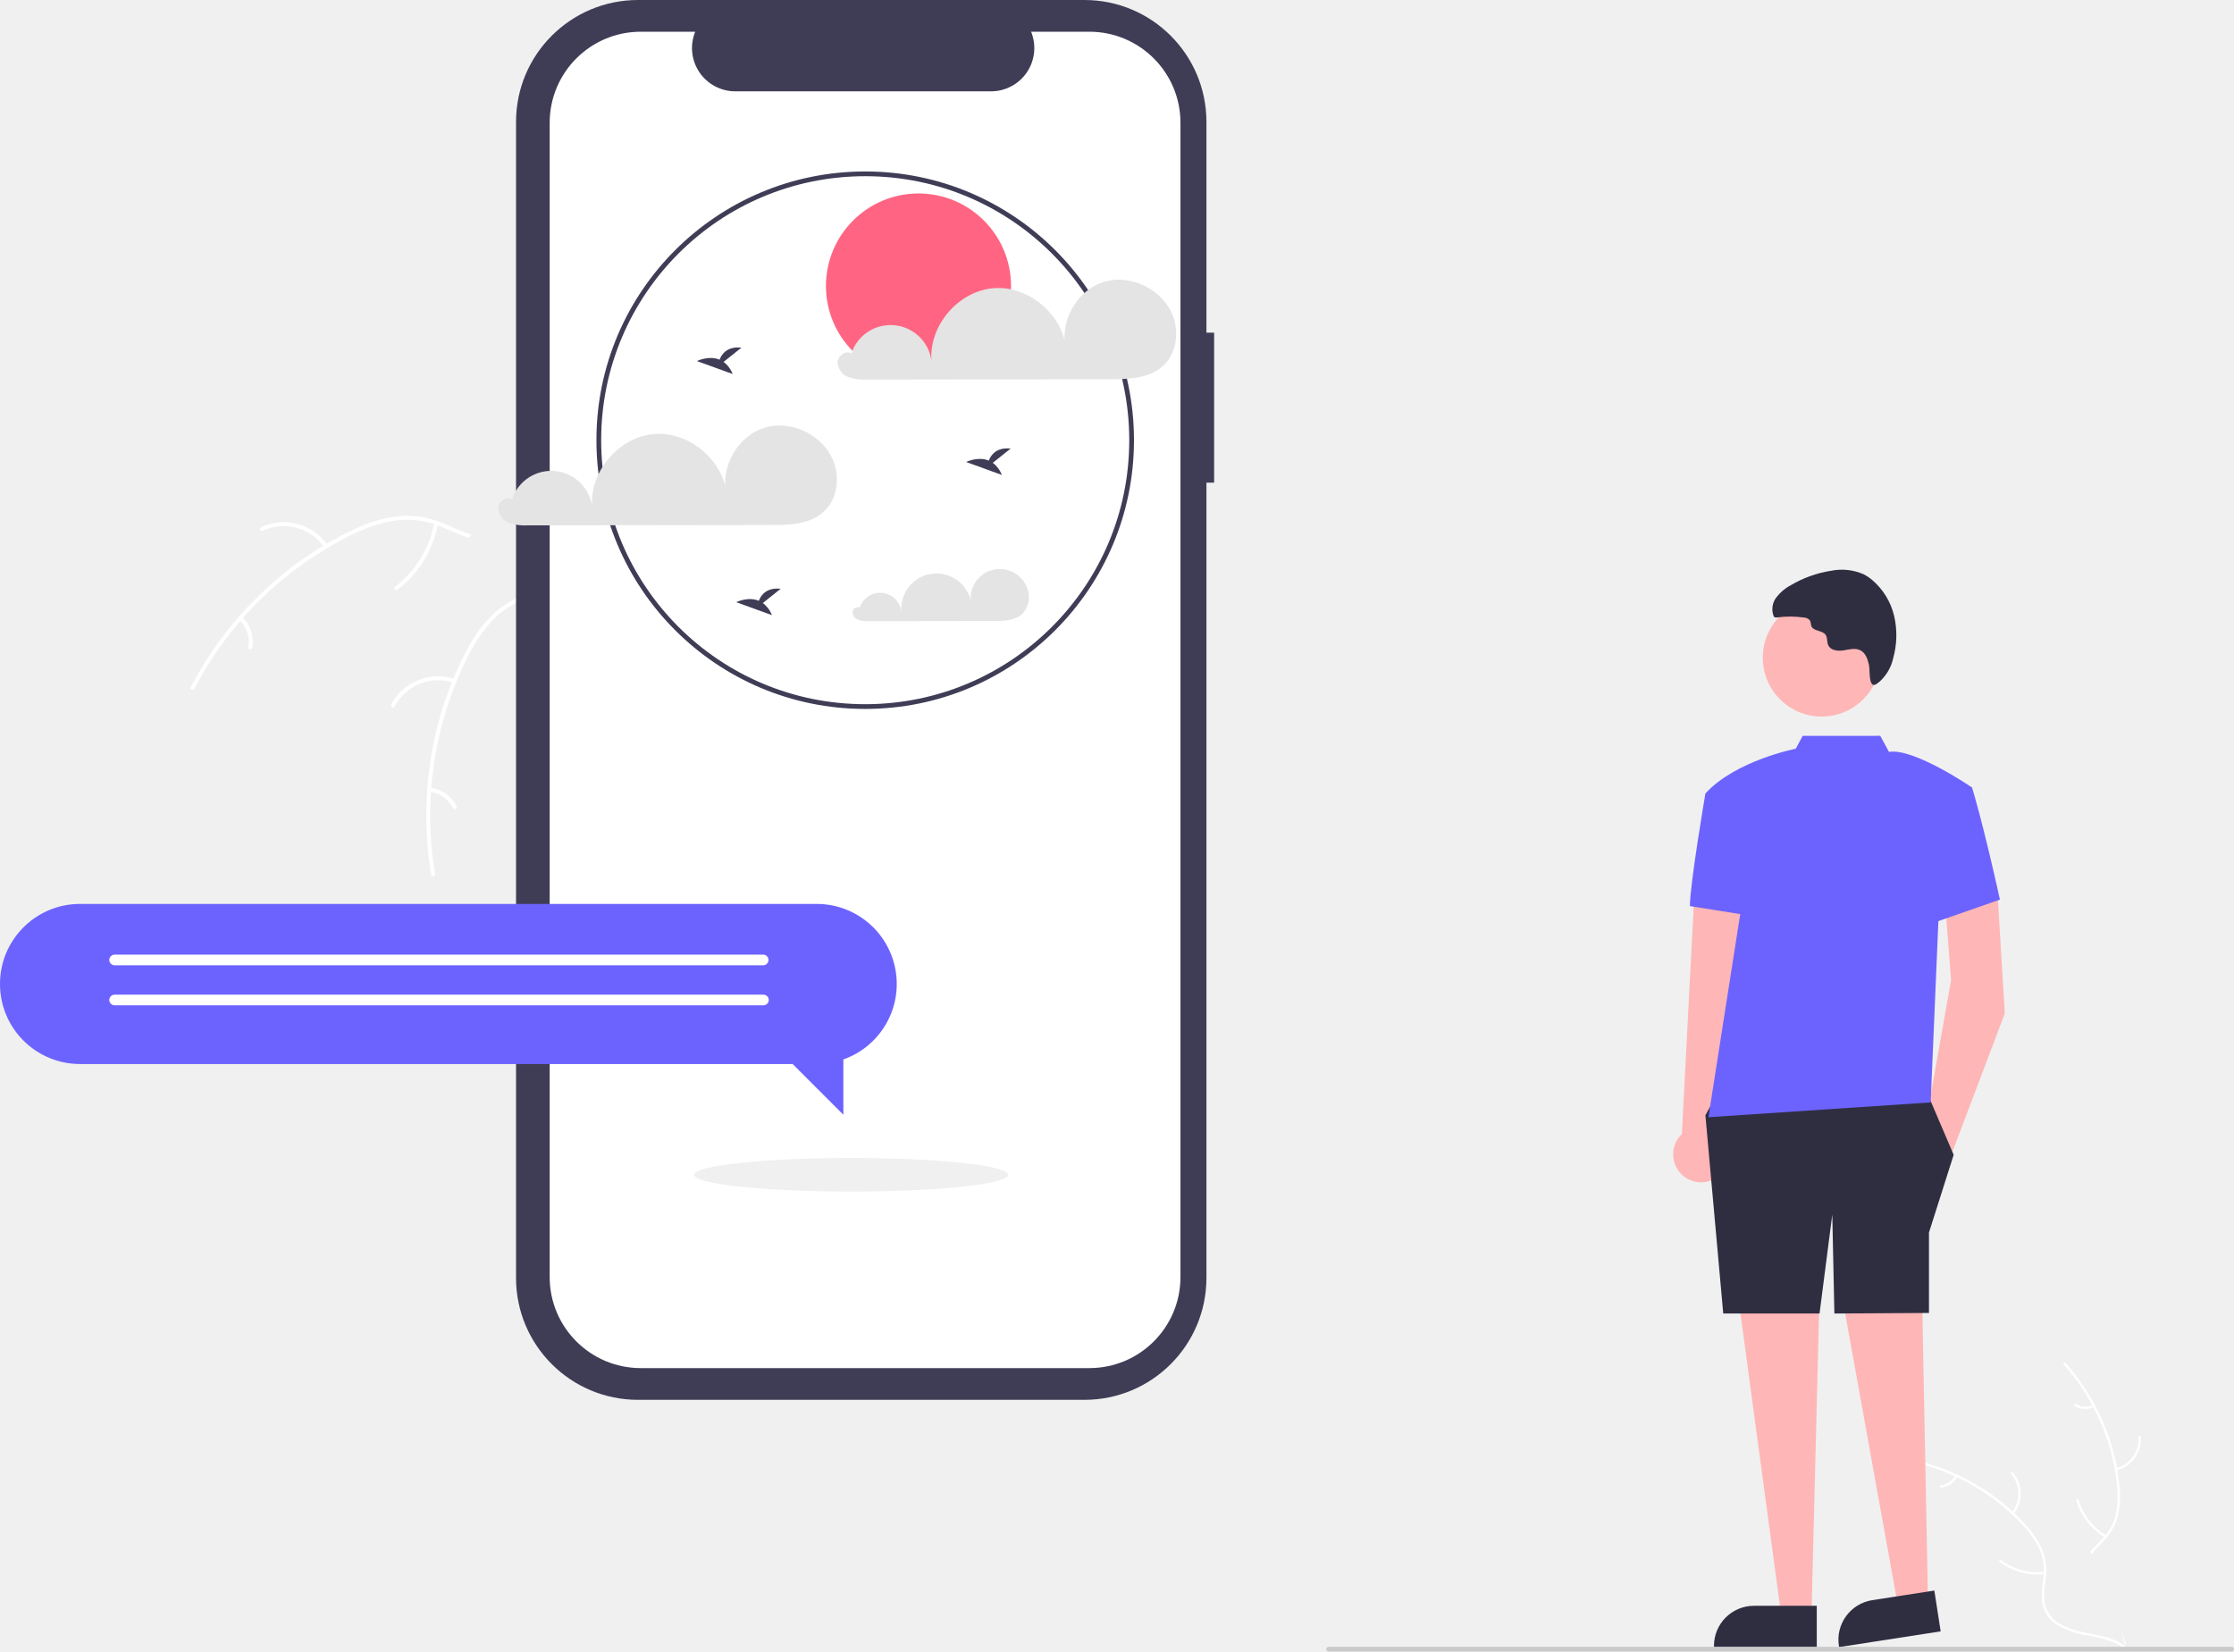
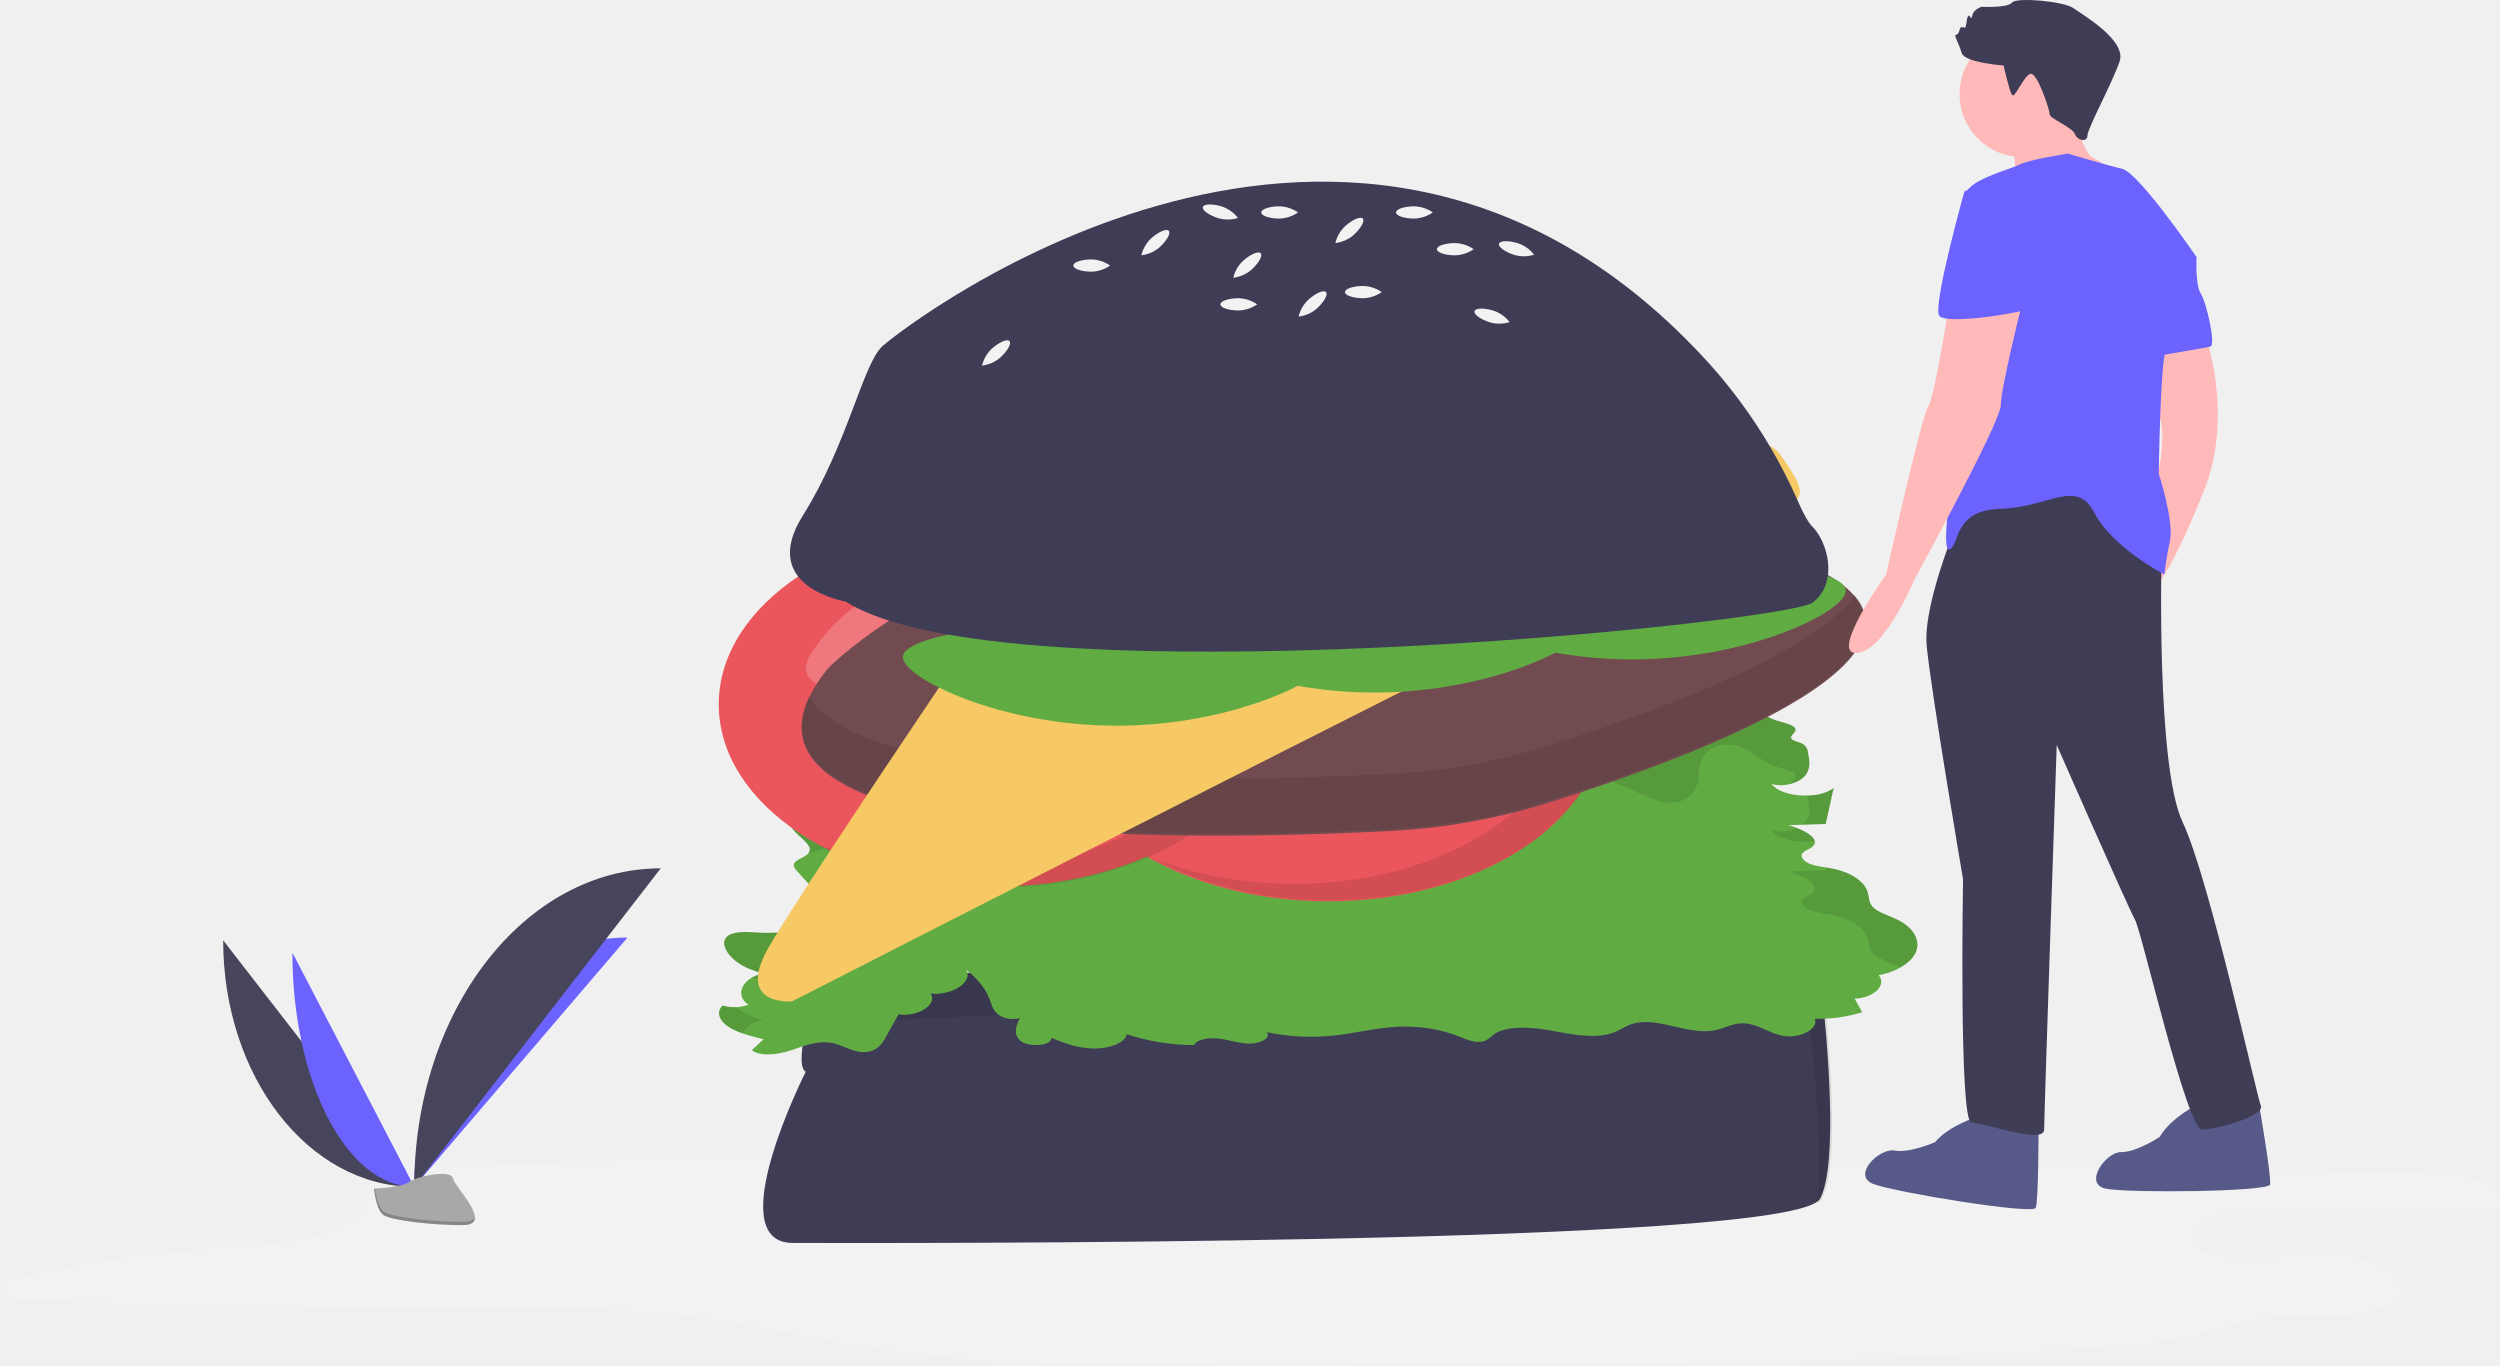
- <svg xmlns="http://www.w3.org/2000/svg" width="605.451" height="447.667" viewBox="0 0 605.451 447.667">
-   <g id="Group_1" data-name="Group 1" transform="translate(0 0)">
-     <path id="Path_1" data-name="Path 1" d="M1022.4,710.718c-1.817-14.61-10.872-29.006-24.806-33.76a67.835,67.835,0,0,1,0,46.573c-2.141,5.792-5.126,12.01-3.112,17.847,1.253,3.632,4.319,6.411,7.745,8.148a45.032,45.032,0,0,0,10.985,3.377l.739.611C1019.915,740.053,1024.219,725.329,1022.4,710.718Z" transform="translate(-438.133 -307.344)" fill="#f0f0f0" />
-     <path id="Path_2" data-name="Path 2" d="M999.439,677.062a57.98,57.98,0,0,1,14.414,32.631,24.97,24.97,0,0,1-.284,7.818,14.32,14.32,0,0,1-3.562,6.642c-1.605,1.764-3.452,3.382-4.6,5.505a8.768,8.768,0,0,0-.428,7.158,22.784,22.784,0,0,0,5.048,7.53c2.26,2.5,4.646,5.058,5.607,8.371.116.4.732.2.616-.2-1.671-5.763-7.266-9.037-9.934-14.228a8.88,8.88,0,0,1-.6-7.791c1.021-2.236,2.923-3.906,4.564-5.678a15.28,15.28,0,0,0,3.724-6.365,23.079,23.079,0,0,0,.584-7.778,56.248,56.248,0,0,0-4.108-17.094,59,59,0,0,0-10.61-17C999.591,676.264,999.164,676.753,999.439,677.062Z" transform="translate(-440.114 -307.171)" fill="#fff" />
-     <path id="Path_3" data-name="Path 3" d="M1021.424,716.837a8.7,8.7,0,0,0,6.622-9.113.325.325,0,0,0-.648.032,8.055,8.055,0,0,1-6.177,8.464c-.406.1-.2.712.2.616Z" transform="translate(-447.858 -318.242)" fill="#fff" />
-     <path id="Path_4" data-name="Path 4" d="M1012.869,743.979a16.767,16.767,0,0,1-7.487-9.656c-.118-.4-.734-.2-.616.2a17.44,17.44,0,0,0,7.811,10.032C1012.937,744.772,1013.227,744.191,1012.869,743.979Z" transform="translate(-442.046 -327.784)" fill="#fff" />
-     <path id="Path_5" data-name="Path 5" d="M1008.929,694.2a4.924,4.924,0,0,1-4.666-.237c-.357-.218-.646.363-.292.58a5.518,5.518,0,0,0,5.162.273.335.335,0,0,0,.206-.41A.326.326,0,0,0,1008.929,694.2Z" transform="translate(-441.709 -313.409)" fill="#fff" />
-     <path id="Path_6" data-name="Path 6" d="M933.581,716.721c.219.142.438.285.657.433a64.85,64.85,0,0,1,8.291,6.473c.2.181.405.367.6.553A68.364,68.364,0,0,1,957.979,744.5a66.384,66.384,0,0,1,3.637,9.409c1.342,4.452,2.442,9.387,5.1,13.029a11.411,11.411,0,0,0,.887,1.1h24c.055-.027.109-.049.164-.077l.958.044c-.039-.17-.082-.345-.121-.515-.022-.1-.049-.2-.071-.3-.016-.066-.033-.131-.044-.192-.005-.022-.011-.044-.016-.06-.011-.06-.028-.115-.039-.17q-.361-1.471-.745-2.941c0-.005,0-.005-.005-.011a97.615,97.615,0,0,0-8.215-21.567c-.11-.2-.219-.411-.34-.613a63.349,63.349,0,0,0-5.69-8.631,56,56,0,0,0-3.729-4.266,46.573,46.573,0,0,0-11.654-8.73c-8.609-4.546-18.576-6.287-27.777-3.511C934.047,716.573,933.816,716.644,933.581,716.721Z" transform="translate(-416.59 -321.011)" fill="#f0f0f0" />
-     <path id="Path_7" data-name="Path 7" d="M933.508,717.7a57.98,57.98,0,0,1,31.155,17.376,24.97,24.97,0,0,1,4.48,6.413,14.321,14.321,0,0,1,1.155,7.448c-.22,2.375-.72,4.778-.359,7.165a8.769,8.769,0,0,0,3.968,5.973,22.783,22.783,0,0,0,8.564,2.973c3.309.635,6.755,1.241,9.517,3.308.335.25.7-.283.369-.533-4.8-3.6-11.243-2.841-16.5-5.38a8.88,8.88,0,0,1-5.17-5.859c-.531-2.4-.018-4.879.225-7.281a15.282,15.282,0,0,0-.858-7.324,23.082,23.082,0,0,0-4.217-6.562,56.252,56.252,0,0,0-13.572-11.175,59.008,59.008,0,0,0-18.709-7.188c-.409-.081-.456.567-.05.647Z" transform="translate(-416.463 -321.681)" fill="#fff" />
-     <path id="Path_8" data-name="Path 8" d="M977.836,734.061a8.7,8.7,0,0,0-.2-11.262c-.277-.312-.775.1-.5.416a8.055,8.055,0,0,1,.164,10.477C977.037,734.013,977.572,734.381,977.836,734.061Z" transform="translate(-432.141 -323.7)" fill="#fff" />
-     <path id="Path_9" data-name="Path 9" d="M984.516,763.02a16.766,16.766,0,0,1-11.792-3.2c-.335-.249-.7.284-.37.533a17.44,17.44,0,0,0,12.277,3.307c.416-.046.3-.684-.116-.639Z" transform="translate(-430.411 -336.958)" fill="#fff" />
-     <path id="Path_10" data-name="Path 10" d="M951.4,724.131a4.924,4.924,0,0,1-3.868,2.62c-.416.041-.3.679.116.639a5.518,5.518,0,0,0,4.286-2.889.335.335,0,0,0-.082-.451A.326.326,0,0,0,951.4,724.131Z" transform="translate(-421.487 -324.167)" fill="#fff" />
-     <path id="Path_11" data-name="Path 11" d="M247.656,294.6c-21.561,11.372-38.549,33.826-37.75,58.188a112.309,112.309,0,0,1,72.122-27.276c10.223-.077,21.6.9,29.46-5.636,4.89-4.068,7.4-10.443,8.081-16.767s-.262-12.7-1.205-18.99l.514-1.5C294.54,281.267,269.217,283.224,247.656,294.6Z" transform="translate(-157.738 -166.163)" fill="#f0f0f0" />
-     <path id="Path_12" data-name="Path 12" d="M210.12,352.977a95.994,95.994,0,0,1,42.088-41.435,41.338,41.338,0,0,1,12.273-4.14,23.709,23.709,0,0,1,12.372,1.625c3.672,1.453,7.259,3.364,11.22,3.9a14.517,14.517,0,0,0,11.336-3.53c3.91-3.274,6.411-7.758,8.7-12.228,2.546-4.963,5.111-10.158,9.679-13.586.553-.415-.123-1.25-.676-.835-7.946,5.964-9.739,16.546-16.214,23.718-3.022,3.347-7.07,5.8-11.714,5.494-4.06-.271-7.761-2.238-11.466-3.742a25.3,25.3,0,0,0-12.038-2.039,38.214,38.214,0,0,0-12.387,3.652,93.132,93.132,0,0,0-24.065,16.375A97.7,97.7,0,0,0,209.115,352.6c-.319.612.689.987,1.005.38Z" transform="translate(-157.443 -166.303)" fill="#fff" />
-     <path id="Path_13" data-name="Path 13" d="M256.743,328.147a14.4,14.4,0,0,0-17.99-4.916c-.625.295-.2,1.28.43.985a13.336,13.336,0,0,1,16.725,4.607C256.3,329.4,257.128,328.717,256.743,328.147Z" transform="translate(-167.956 -180.338)" fill="#fff" />
-     <path id="Path_14" data-name="Path 14" d="M305.86,321.94a27.759,27.759,0,0,1-10.567,17.251c-.552.417.125,1.252.676.835a28.873,28.873,0,0,0,10.96-17.973c.12-.682-.949-.791-1.068-.112Z" transform="translate(-188.215 -180.198)" fill="#fff" />
-     <path id="Path_15" data-name="Path 15" d="M229.726,362.686a8.152,8.152,0,0,1,2.367,7.365c-.128.68.941.788,1.068.112a9.136,9.136,0,0,0-2.6-8.153.555.555,0,0,0-.755-.079.54.54,0,0,0-.08.755Z" transform="translate(-164.794 -194.625)" fill="#fff" />
-     <path id="Path_16" data-name="Path 16" d="M304.8,402.932c.092-.423.184-.845.285-1.271a107.358,107.358,0,0,1,5.167-16.631c.161-.42.331-.843.5-1.257a113.182,113.182,0,0,1,22.775-34.9,109.905,109.905,0,0,1,12.44-11.143c6.109-4.686,13.105-9.281,17.189-15.527a18.863,18.863,0,0,0,1.176-2.016L350.275,283.02c-.074-.068-.14-.141-.215-.209l-.494-1.51c-.24.159-.486.329-.727.488-.14.092-.276.192-.416.283-.092.064-.184.128-.271.18-.031.021-.061.043-.084.061-.087.052-.162.11-.24.159q-2.065,1.421-4.118,2.876c-.008,0-.008,0-.014.015a161.615,161.615,0,0,0-28.585,25.354c-.25.288-.508.58-.751.885a104.885,104.885,0,0,0-10.032,13.867,92.714,92.714,0,0,0-4.422,8.274,77.1,77.1,0,0,0-6.692,23.16c-2,15.995,1.146,32.449,10.835,45.071C304.3,402.3,304.543,402.612,304.8,402.932Z" transform="translate(-187.341 -165.826)" fill="#f0f0f0" />
-     <path id="Path_17" data-name="Path 17" d="M310.937,402.942a95.994,95.994,0,0,1,8.658-58.423,41.339,41.339,0,0,1,7.307-10.694,23.71,23.71,0,0,1,10.856-6.151c3.806-1.051,7.821-1.685,11.306-3.642a14.517,14.517,0,0,0,6.926-9.643c1.151-4.968.448-10.054-.413-15-.955-5.5-2.035-11.188-.452-16.675.192-.665-.851-.924-1.042-.26-2.754,9.546,2.186,19.074,1.334,28.7-.4,4.492-2.151,8.891-6.045,11.439-3.4,2.228-7.545,2.886-11.408,3.916a25.3,25.3,0,0,0-10.839,5.619,38.216,38.216,0,0,0-7.691,10.374,93.131,93.131,0,0,0-9.355,27.563,97.7,97.7,0,0,0-.172,33.183c.114.68,1.144.374,1.031-.3Z" transform="translate(-193.038 -166.099)" fill="#fff" />
-     <path id="Path_18" data-name="Path 18" d="M311.027,387.677a14.4,14.4,0,0,0-17.323,6.906c-.322.612.614,1.14.936.528a13.336,13.336,0,0,1,16.128-6.391c.654.224.91-.82.26-1.042Z" transform="translate(-187.696 -203.604)" fill="#fff" />
-     <path id="Path_19" data-name="Path 19" d="M350.861,353.048a27.759,27.759,0,0,1,1.949,20.136c-.189.665.853.924,1.042.26a28.874,28.874,0,0,0-2.07-20.949c-.315-.617-1.234-.06-.921.553Z" transform="translate(-208.141 -191.195)" fill="#fff" />
-     <path id="Path_20" data-name="Path 20" d="M309.813,435.044a8.152,8.152,0,0,1,6.324,4.456c.307.62,1.226.063.921-.554A9.135,9.135,0,0,0,310.073,434a.555.555,0,0,0-.651.391.54.54,0,0,0,.391.651Z" transform="translate(-193.336 -220.439)" fill="#fff" />
-     <path id="Path_21" data-name="Path 21" d="M535.629,191.693h-2.085V134.58a33.055,33.055,0,0,0-33.055-33.055h-121a33.056,33.056,0,0,0-33.056,33.056V447.907a33.055,33.055,0,0,0,33.055,33.056h121a33.055,33.055,0,0,0,33.056-33.055V232.347h2.085Z" transform="translate(-206.58 -101.524)" fill="#3f3d56" />
-     <path id="Path_22" data-name="Path 22" d="M506.9,114.913H491.107a11.728,11.728,0,0,1-10.859,16.157H410.927a11.728,11.728,0,0,1-10.858-16.157H385.317A24.685,24.685,0,0,0,360.631,139.6V452.465a24.685,24.685,0,0,0,24.685,24.685H506.9a24.685,24.685,0,0,0,24.685-24.685h0V139.6A24.685,24.685,0,0,0,506.9,114.913Z" transform="translate(-211.659 -106.313)" fill="#fff" />
-     <path id="Path_23" data-name="Path 23" d="M453.2,319.567a72.843,72.843,0,1,1,72.842-72.843A72.843,72.843,0,0,1,453.2,319.567Zm0-144.4a71.558,71.558,0,1,0,71.558,71.558A71.558,71.558,0,0,0,453.2,175.167Z" transform="translate(-218.714 -127.405)" fill="#3f3d56" />
-     <path id="Path_24" data-name="Path 24" d="M429.985,291.363c-2.514-7.451-11.487-12.011-18.987-9.648-6.486,2.043-10.9,8.959-10.545,15.672-2.169-8.2-10.514-14.612-19.073-14.011-9.619.675-17.74,10.083-17,19.7a11.182,11.182,0,0,0-21.755-1.85l0-.178c-1.53-.86-3.6.647-3.695,2.4a4.441,4.441,0,0,0,2.9,4.007,13.031,13.031,0,0,0,5.182.7l65.726-.085c5.089-.007,10.7-.206,14.44-3.657C430.634,301.218,431.489,295.82,429.985,291.363Z" transform="translate(-203.895 -165.75)" fill="#e4e4e4" />
-     <path id="Path_25" data-name="Path 25" d="M535.827,347.081a7.908,7.908,0,0,0-15.381,3.138,9.54,9.54,0,0,0-18.789,2.961,5.824,5.824,0,0,0-11.33-.964l0-.093a1.422,1.422,0,0,0-1.924,1.25,2.313,2.313,0,0,0,1.51,2.087,6.785,6.785,0,0,0,2.7.363l34.231-.044c2.651,0,5.572-.107,7.521-1.9A6.54,6.54,0,0,0,535.827,347.081Z" transform="translate(-257.36 -187.45)" fill="#e4e4e4" />
-     <circle id="Ellipse_1" data-name="Ellipse 1" cx="25.08" cy="25.08" r="25.08" transform="translate(223.846 52.44)" fill="#ff6582" />
-     <path id="Path_26" data-name="Path 26" d="M573.153,229.837c-2.514-7.451-11.487-12.011-18.987-9.648-6.486,2.043-10.9,8.959-10.545,15.672-2.169-8.2-10.514-14.612-19.073-14.011-9.619.675-17.74,10.083-17,19.7a11.182,11.182,0,0,0-21.755-1.85l0-.178c-1.53-.86-3.6.647-3.695,2.4a4.441,4.441,0,0,0,2.9,4.007,13.031,13.031,0,0,0,5.182.7l65.726-.085c5.089-.007,10.7-.206,14.44-3.657C573.8,239.692,574.657,234.294,573.153,229.837Z" transform="translate(-255.103 -143.744)" fill="#e4e4e4" />
-     <path id="Path_27" data-name="Path 27" d="M543.577,294.664l4.831-3.864c-3.753-.414-5.295,1.633-5.926,3.253-2.932-1.217-6.124.378-6.124.378l9.666,3.509A7.314,7.314,0,0,0,543.577,294.664Z" transform="translate(-274.512 -169.205)" fill="#3f3d56" />
-     <path id="Path_28" data-name="Path 28" d="M446.554,353.824l4.831-3.864c-3.753-.414-5.295,1.633-5.926,3.253-2.932-1.217-6.124.378-6.124.378L449,357.1A7.314,7.314,0,0,0,446.554,353.824Z" transform="translate(-239.809 -190.365)" fill="#3f3d56" />
-     <path id="Path_29" data-name="Path 29" d="M429.989,252.069l4.831-3.864c-3.753-.414-5.295,1.633-5.926,3.253-2.932-1.217-6.124.378-6.124.378l9.666,3.509a7.314,7.314,0,0,0-2.447-3.276Z" transform="translate(-233.884 -153.969)" fill="#3f3d56" />
-     <ellipse id="Ellipse_2" data-name="Ellipse 2" cx="42.56" cy="4.56" rx="42.56" ry="4.56" transform="translate(188.126 313.88)" fill="#f0f0f0" />
-     <path id="Path_30" data-name="Path 30" d="M150.4,482.977H350.036a21.7,21.7,0,0,1,7.233,42.159v14.983l-13.743-13.743H150.4a21.7,21.7,0,1,1,0-43.4Z" transform="translate(-128.703 -237.961)" fill="#6c63ff" />
-     <path id="Path_31" data-name="Path 31" d="M176.319,507.266H352.084a1.447,1.447,0,0,0,0-2.893H176.319a1.447,1.447,0,1,0,0,2.893Z" transform="translate(-145.217 -245.614)" fill="#fff" />
-     <path id="Path_32" data-name="Path 32" d="M176.319,524.158H352.084a1.447,1.447,0,1,0,0-2.893H176.319a1.447,1.447,0,1,0,0,2.893Z" transform="translate(-145.217 -251.656)" fill="#fff" />
-     <path id="Path_33" data-name="Path 33" d="M846.052,554.554a7.553,7.553,0,0,0,2.076-11.394l8.782-68.232-16.412.689-3.472,66.854a7.594,7.594,0,0,0,9.025,12.084Z" transform="translate(-381.209 -235.082)" fill="#ffb6b6" />
-     <path id="Path_34" data-name="Path 34" d="M832.055,373.388l2.109,34.887-14.238,37.6-6.8-10.058,6.484-36.582-1.8-23.4Z" transform="translate(-290.836 -133.553)" fill="#ffb6b6" />
-     <path id="Path_35" data-name="Path 35" d="M798.336,540.34l1.747,89.681-7.665,1.187-16.57-91.789Z" transform="translate(-277.504 -192.938)" fill="#ffb6b6" />
-     <path id="Path_36" data-name="Path 36" d="M733.457,545.176l12,88.892h7.757l2.327-93.244Z" transform="translate(-262.341 -193.441)" fill="#ffb6b6" />
-     <circle id="Ellipse_3" data-name="Ellipse 3" cx="15.953" cy="15.953" r="15.953" transform="translate(477.74 162.325)" fill="#ffb6b6" />
-     <path id="Path_37" data-name="Path 37" d="M903.295,372.571c.543,1.195,1.4.448,2.39-.368a11.98,11.98,0,0,0,3.555-6.163,23.12,23.12,0,0,0,.283-11.557,18.356,18.356,0,0,0-6.009-9.789,12.291,12.291,0,0,0-2.224-1.484,14.694,14.694,0,0,0-8.8-.976,30.708,30.708,0,0,0-11.02,3.954,11.858,11.858,0,0,0-3.925,3.34,5.268,5.268,0,0,0-.711,4.928.839.839,0,0,0,.253.366.96.96,0,0,0,.7.077,26.114,26.114,0,0,1,7.26.023,2.16,2.16,0,0,1,1.712.865,11.83,11.83,0,0,1,.318,1.437c.545,1.458,2.954,1.1,3.86,2.366.57.8.318,1.925.716,2.819.638,1.433,2.581,1.661,4.131,1.415s3.224-.735,4.615-.009c1.34.7,1.924,2.287,2.261,3.761C902.986,369.007,902.719,371.3,903.295,372.571Z" transform="translate(-396.18 -187.533)" fill="#2f2e41" />
-     <path id="Path_38" data-name="Path 38" d="M780.156,458.642l6.694,15.652-6.694,21.06v21.8l-25.636.154-.567-26.807L750.5,517.307H724.4l-4.832-53.73,6.931-12.715Z" transform="translate(-257.374 -161.263)" fill="#2f2e41" />
-     <path id="Path_39" data-name="Path 39" d="M874.645,412.042l-1.886,3.495s-16.268,3.169-24.487,12.123L859.3,450.185l-10.216,65.238,60.238-4.016,2.137-50.228,9.064-35.131s-15.714-10.778-22.494-9.645l-2.373-4.362Z" transform="translate(-386.077 -212.589)" fill="#6c63ff" />
-     <path id="Path_40" data-name="Path 40" d="M861.414,438.7l-15.484-2.346s-4.239,24.862-4.2,30.538l18.688,2.982Z" transform="translate(-383.736 -221.286)" fill="#6c63ff" />
-     <path id="Path_41" data-name="Path 41" d="M946.866,435.434l7.4-1.586s2.854,9.058,7.564,30.389L942.6,470.948Z" transform="translate(-419.815 -220.389)" fill="#6c63ff" />
-     <path id="Path_42" data-name="Path 42" d="M879.745,790.363H851.887v-.352a10.844,10.844,0,0,1,10.843-10.843h17.016Z" transform="translate(-387.37 -343.902)" fill="#2f2e41" />
-     <path id="Path_43" data-name="Path 43" d="M932.1,783.8l-27.53,4.263-.054-.348a10.844,10.844,0,0,1,9.056-12.375h0l16.815-2.6Z" transform="translate(-406.147 -341.602)" fill="#2f2e41" />
-     <path id="Path_44" data-name="Path 44" d="M933.667,797.761H688.942a.642.642,0,0,1,0-1.285H933.667a.642.642,0,0,1,0,1.285Z" transform="translate(-328.858 -350.093)" fill="#cacaca" />
-   </g>
+ <svg xmlns="http://www.w3.org/2000/svg" id="e6e30d14-284b-46c1-a714-214f05c6d996" data-name="Layer 1" width="1082" height="590.893" viewBox="0 0 1082 590.893">
+   <path d="M800.816,660.08q151.461-1.787,302.912,2.049c8.686.22,17.699.503,25.369,2.803s13.573,7.235,11.475,11.975q-59.121,1.749-118.365,1.081c-8.601,4.213-18.044,10.559-12.758,16.24,3.658,3.932,12.687,5.102,20.583,5.111,14.301.017,28.659-2.331,42.749-.953s28.148,8.788,24.021,16.481c-3.134,5.842-15.025,8.734-25.846,9.25s-21.901-.557-32.478.826c-10.052,1.315-18.76,4.731-28.167,7.115-14.839,3.762-31.289,4.924-47.473,5.913-124.272,7.592-249.574,7.532-374.578,7.463-50.607-.028-101.901-.104-150.77-7.492-27.856-4.211-54.55-10.751-82.758-14.144-33.694-4.053-68.517-3.503-102.973-3.382q-90.735.32-181.316-3.497c-4.494-.189-10.01-.831-11.223-3.27-1.415-2.846,4.329-5.067,9.184-6.202a533.256,533.256,0,0,1,83.659-12.479c14.268-1.003,28.971-1.514,42.093-4.817S218.742,679.922,218.619,671.843c-.038-2.464-1.077-5.101.979-7.278,2.731-2.89,9.451-3.554,15.248-3.869,64.269-3.493,128.889-4.952,193.45-4.366,22.71.206,45.514.663,68.063-.867,18.476-1.253,36.573-3.827,54.782-5.987,24.442-2.9,130.811-17.923,146.327-5.733,11.616,9.125-12.366,11.094,18.788,14.817C743.382,661.803,773.304,660.404,800.816,660.08Z" transform="translate(-59 -154.5537)" fill="#f2f2f2" />
+   <path d="M407.718,618.404s-37.446,74.094-5.577,74.094,433.413,1.593,444.567-19.121c7.815-14.513,3.506-66.178.226-95.813a22.659,22.659,0,0,0-23.776-20.133c-86.843,4.793-411.273,22.557-409.863,20.34,2.788-4.382.797-3.187.797-3.187S401.344,615.217,407.718,618.404Z" transform="translate(-59 -154.5537)" fill="#3f3d56" />
+   <path d="M847.73,577.565a22.659,22.659,0,0,0-23.776-20.133c-86.843,4.793-411.273,22.557-409.863,20.34,2.788-4.382.797-3.187.797-3.187s-2.845,9.071-5.175,18.977c.33-.033.577.278-.499,2.171q-.144.641-.283,1.282c12.994,1.284,324.603-15.779,409.446-20.462a22.659,22.659,0,0,1,23.776,20.133c2.439,22.033,5.445,56.24,3.615,78.306a4.763,4.763,0,0,0,1.736-1.614C855.319,658.865,851.011,607.2,847.73,577.565Z" transform="translate(-59 -154.5537)" opacity="0.1" />
+   <path d="M452.35,507.362c-4.151-1.272-9.404-2.915-8.931-5.594.252-1.423,2.156-2.534,3.536-3.727,2.66-2.3,3.377-5.54.52-7.762s-9.739-2.519-12.26-.168c-1.297,1.209-1.219,2.726-1.888,4.092-2.089,4.261-10.539,6.132-17.718,7.788s-15.211,4.736-14.536,9.144c.736,4.809,11.811,9.075,7.355,13.176-1.616,1.487-5.015,2.317-5.738,4.018-.509,1.197.513,2.414,1.506,3.507l7.052,7.77c2.806,3.091,5.697,6.455,4.757,9.896-1.863,6.82-17.003,9.43-29.003,8.663-4.395-.281-9.56-.665-12.579,1.182-2.327,1.423-2.323,3.64-1.55,5.537,1.991,4.883,8.36,9.112,16.511,10.963-9.136,1.802-12.724,9.4-6.416,13.586a18.772,18.772,0,0,1-11.187.321c-3.12,2.872-1.286,6.813,2.671,9.326s9.562,3.926,14.99,5.268l-5.079,4.749c3.676,2.871,11.614,1.859,16.967.044s11.161-4.251,17.159-3.301c5.625.89,9.879,4.642,15.606,4,4.438-.498,6.551-3.35,7.933-5.812l5.878-10.466c8.368,1.309,17.166-4.424,13.805-8.997,9.364,1.006,18.58-5.075,15.506-10.231,4.987,3.846,8.498,8.314,10.215,13.0.768,2.094,1.235,4.307,3.325,6.081a11.045,11.045,0,0,0,9.662,1.748c-1.707,3.311-3.09,7.173.418,9.983s13.634,2.013,13.187-1.43c5.351,2.299,11.347,4.46,18.034,4.632s14.006-2.373,14.614-6.184a93.428,93.428,0,0,0,29.206,4.701c.844-2.55,6.739-3.375,11.147-2.752s8.496,2.121,13.036,2.123,9.423-2.73,7.099-4.96a93.847,93.847,0,0,0,29.088,1.468c9.163-.973,17.846-3.285,27.125-3.783a64.787,64.787,0,0,1,27.613,4.361c3.042,1.275,6.822,2.881,10.164,1.88,1.895-.567,2.817-1.793,4.105-2.77,5.542-4.205,16.875-3.398,25.618-1.745s18.914,3.643,26.575.721c2.891-1.102,5.021-2.806,8.095-3.731,11.015-3.315,24.199,5.18,35.89,2.736,3.807-.796,6.896-2.7,10.929-2.935,7.153-.417,11.88,4.432,18.836,5.474,7.217,1.082,15.04-3.309,13.279-7.454a64.783,64.783,0,0,0,20.483-2.847l-3.276-5.897c8.164-.132,14.169-5.984,10.387-10.122,8.187-1.559,14.66-5.755,16.342-10.593s-1.491-10.131-8.011-13.362c-3.848-1.907-8.902-3.248-11.102-5.873-1.584-1.891-1.353-4.091-1.97-6.158-1.349-4.524-7.194-8.518-14.745-10.076-3.279-.676-6.868-.933-9.837-1.978s-5.114-3.307-3.4-5.043c.907-.919,2.654-1.46,3.783-2.294,4.58-3.382-3.273-7.663-9.977-9.562l16.01-.524,3.438-15.587c-6.334,5.152-22.765,4.068-26.881-1.773,5.143,1.688,12.041-.47,14.555-3.54s1.896-6.641,1.225-10.009a4.857,4.857,0,0,0-2.668-3.975c-1.567-.746-4.064-1.058-4.578-2.186-.524-1.151,1.503-2.169,1.803-3.347.577-2.26-4.617-3.256-8.125-4.349-8.277-2.579-12.284-9.825-21.701-9.59-9.344.234-11.955,7.368-11.962,12.715s-3.168,12.497-12.52,12.399c-3.734-.039-6.99-1.382-9.971-2.667l-26.782-11.551a64.132,64.132,0,0,0-10.999-3.943c-5.402-1.261-11.37-1.41-17.2-1.542l-37.466-.851a17.452,17.452,0,0,0-5.683.489c-1.968.658-2.924,1.952-4.11,3.065-5.217,4.898-17.482,6.817-26.334,4.119-2.347-.715-4.45-1.701-6.937-2.24-7.834-1.698-16.054,1.443-24.193,2.578-13.342,1.86-29.923-1.342-39.541,4.262-3.207,1.868-4.908,4.423-7.88,6.414s-8.334,3.341-12.082,1.838c.471,3.654.899,7.467-1.574,10.847s-8.818,6.139-15.052,5.286c-3.308-.874-3.047-3.655-1.483-5.537s3.964-3.805,3.184-5.84c-.774-2.019-4.315-3.193-6.963-4.601s-4.414-4.075-1.602-5.374c-1.895-2.436-8.707-2.139-11.704-.096s-3.296,4.919-3.623,7.579-1.039,5.572-4.511,7.352c-5.917,3.033-17.276,1.459-21.2,5.41-1.247,1.255-1.32,2.769-2.033,4.153-3.183,6.179-16.926,7.779-28.16,8.284a13.783,13.783,0,0,0-.156,3.899C461.538,511.601,455.135,508.216,452.35,507.362Z" transform="translate(-59 -154.5537)" fill="#61ab43" />
+   <path d="M841.5,500.304c.671,3.368,1.289,6.939-1.225,10.009a7.684,7.684,0,0,1-1.258,1.191q5.074-.166,10.147-.332,1.719-7.794,3.438-15.587c-2.624,2.134-6.981,3.195-11.478,3.294A10.001,10.001,0,0,1,841.5,500.304Z" transform="translate(-59 -154.5537)" opacity="0.1" />
+   <path d="M844.455,518.664c-.4-2.107-3.874-4.245-7.763-5.774a15.806,15.806,0,0,1-10.973.963C828.558,517.882,837.254,519.646,844.455,518.664Z" transform="translate(-59 -154.5537)" opacity="0.1" />
+   <path d="M849.426,530.021q-.132.596-.263,1.192-8.005.262-16.01.524c6.704,1.899,14.557,6.179,9.977,9.562-1.13.834-2.876,1.375-3.783,2.294-1.714,1.736.431,3.998,3.4,5.043s6.558,1.302,9.837,1.978c7.551,1.557,13.396,5.552,14.745,10.076.616,2.067.385,4.267,1.97,6.158,2.2,2.626,7.254,3.967,11.102,5.873.371.184.727.376,1.076.573,3.479-1.968,5.98-4.505,6.935-7.251,1.683-4.838-1.491-10.131-8.011-13.362-3.848-1.907-8.902-3.248-11.102-5.873-1.584-1.891-1.353-4.091-1.97-6.158-1.349-4.524-7.194-8.518-14.745-10.076C851.553,530.36,850.49,530.189,849.426,530.021Z" transform="translate(-59 -154.5537)" opacity="0.1" />
+   <path d="M380.378,601.8c1.246-2.653,4.429-5.01,9.005-5.912a30.464,30.464,0,0,1-12.064-5.442,18.223,18.223,0,0,1-5.539-.693c-3.12,2.872-1.286,6.813,2.671,9.326A28.735,28.735,0,0,0,380.378,601.8Z" transform="translate(-59 -154.5537)" opacity="0.1" />
+   <path d="M408.618,524.115a53.272,53.272,0,0,1,6.991-2.083c7.179-1.655,15.629-3.526,17.718-7.788.67-1.366.591-2.883,1.888-4.092,2.521-2.351,9.403-2.054,12.26.168s2.14,5.462-.52,7.762c-1.38,1.193-3.284,2.304-3.536,3.727-.473,2.679,4.78,4.321,8.931,5.594a17.651,17.651,0,0,1,5.405,2.851c.035-.284.069-.568.096-.849,11.233-.504,24.976-2.104,28.16-8.284.713-1.384.787-2.898,2.033-4.153,3.924-3.951,15.283-2.377,21.2-5.41,3.472-1.78,4.184-4.693,4.511-7.352s.626-5.536,3.623-7.579c2.996-2.043,9.808-2.34,11.704.096-2.812,1.299-1.046,3.967,1.602,5.374s6.189,2.582,6.963,4.601c.78,2.035-1.62,3.958-3.184,5.84s-1.825,4.662,1.483,5.537c6.233.852,12.578-1.906,15.052-5.286s2.045-7.193,1.574-10.847c3.748,1.504,9.11.153,12.082-1.838s4.673-4.546,7.88-6.414c9.619-5.604,26.199-2.402,39.541-4.262,8.139-1.135,16.359-4.276,24.193-2.578,2.487.539,4.59,1.525,6.937,2.24,8.852,2.698,21.118.779,26.334-4.119,1.185-1.113,2.142-2.408,4.11-3.065a17.451,17.451,0,0,1,5.683-.489q18.733.426,37.466.851c5.83.132,11.798.281,17.2,1.542a64.135,64.135,0,0,1,10.999,3.943q13.391,5.775,26.782,11.551c2.981,1.286,6.237,2.628,9.971,2.667,9.351.098,12.513-7.053,12.52-12.4s2.618-12.481,11.962-12.715c9.417-.236,13.425,7.011,21.702,9.59,3.508,1.093,8.703,2.089,8.125,4.349-.268,1.049-1.901,1.971-1.885,2.974a12.328,12.328,0,0,0,6.102-3.498c2.514-3.07,1.896-6.641,1.225-10.009a4.857,4.857,0,0,0-2.668-3.975c-1.567-.746-4.064-1.058-4.578-2.186-.524-1.151,1.503-2.169,1.803-3.347.577-2.26-4.617-3.256-8.125-4.349-8.277-2.579-12.284-9.825-21.702-9.59-9.344.234-11.955,7.368-11.962,12.714s-3.168,12.497-12.52,12.399c-3.734-.039-6.99-1.382-9.971-2.667q-13.391-5.775-26.782-11.551a64.139,64.139,0,0,0-10.999-3.943c-5.402-1.261-11.37-1.41-17.2-1.542q-18.733-.426-37.466-.851a17.452,17.452,0,0,0-5.683.489c-1.968.658-2.924,1.952-4.11,3.065-5.217,4.898-17.482,6.817-26.334,4.119-2.347-.715-4.45-1.701-6.937-2.24-7.834-1.698-16.054,1.443-24.193,2.578-13.342,1.86-29.923-1.342-39.541,4.262-3.207,1.868-4.908,4.423-7.88,6.414s-8.334,3.341-12.082,1.838c.471,3.654.9,7.467-1.574,10.847s-8.818,6.139-15.052,5.286c-3.308-.874-3.047-3.655-1.483-5.537s3.964-3.805,3.184-5.84c-.774-2.019-4.315-3.193-6.963-4.601s-4.414-4.075-1.602-5.374c-1.895-2.436-8.707-2.139-11.704-.096-2.997,2.043-3.296,4.919-3.623,7.579s-1.039,5.572-4.511,7.352c-5.917,3.033-17.276,1.459-21.2,5.41-1.247,1.255-1.32,2.769-2.033,4.153-3.183,6.179-16.926,7.779-28.16,8.284-.027.281-.062.565-.096.849a17.651,17.651,0,0,0-5.405-2.851c-4.151-1.272-9.404-2.915-8.931-5.594.252-1.423,2.156-2.534,3.536-3.727,2.66-2.3,3.377-5.54.52-7.762s-9.739-2.519-12.26-.168c-1.297,1.209-1.219,2.726-1.888,4.092-2.089,4.261-10.539,6.132-17.718,7.788s-15.211,4.736-14.536,9.144C401.797,515.868,412.522,520.075,408.618,524.115Z" transform="translate(-59 -154.5537)" opacity="0.1" />
+   <path d="M389.383,575.847a15.738,15.738,0,0,0-5.557,2.175c1.075.047,2.146.118,3.175.183,12.0.766,27.14-1.843,29.003-8.663.94-3.441-1.951-6.805-4.757-9.896q-1.692-1.864-3.383-3.728c-5.871,1.995-13.894,2.691-20.863,2.246-4.394-.281-9.56-.665-12.579,1.182-2.327,1.423-2.323,3.64-1.55,5.537C374.863,569.767,381.232,573.996,389.383,575.847Z" transform="translate(-59 -154.5537)" opacity="0.1" />
+   <ellipse cx="574.788" cy="311.232" rx="119.507" ry="78.875" fill="#ea565c" />
+   <path d="M593.156,460.209s-54.177,5.577-38.242-17.528,35.852-31.072,45.413-24.698,13.544,23.901,11.951,23.901-24.698-13.544-32.665-3.187S593.156,460.209,593.156,460.209Z" transform="translate(-59 -154.5537)" fill="#fff" opacity="0.2" />
+   <path d="M640.098,462.467s44.738,31.06,17.598,38.21-47.442.221-50.544-10.843,5.293-26.957,6.502-25.919,9.916,26.365,22.708,23.696S640.098,462.467,640.098,462.467Z" transform="translate(-59 -154.5537)" fill="#fff" opacity="0.2" />
+   <path d="M650.543,443.002s3.531-54.348,23.656-34.786,24.662,40.529,16.784,48.894-25.825,9.371-25.559,7.8,17.471-22.095,8.587-31.677S650.543,443.002,650.543,443.002Z" transform="translate(-59 -154.5537)" fill="#fff" opacity="0.2" />
+   <ellipse cx="430.583" cy="304.858" rx="119.507" ry="78.875" fill="#ea565c" />
+   <path d="M448.95,453.835s-54.177,5.577-38.242-17.528,35.852-31.072,45.413-24.698,13.544,23.901,11.951,23.901-24.698-13.544-32.665-3.187S448.95,453.835,448.95,453.835Z" transform="translate(-59 -154.5537)" fill="#fff" opacity="0.2" />
+   <path d="M495.893,456.093s44.738,31.06,17.598,38.21-47.442.221-50.544-10.843,5.293-26.957,6.502-25.919,9.916,26.365,22.708,23.696S495.893,456.093,495.893,456.093Z" transform="translate(-59 -154.5537)" fill="#fff" opacity="0.2" />
+   <path d="M506.337,436.628s3.531-54.348,23.656-34.786,24.662,40.529,16.784,48.894-25.825,9.371-25.559,7.8,17.471-22.095,8.587-31.677S506.337,436.628,506.337,436.628Z" transform="translate(-59 -154.5537)" fill="#fff" opacity="0.2" />
+   <path d="M551.775,392.286c26.031,14.469,42.576,36.134,42.576,60.354,0,43.561-53.505,78.875-119.507,78.875-22.616,0-43.763-4.147-61.794-11.351,20.789,11.555,47.625,18.521,76.932,18.521,66.002,0,119.507-35.313,119.507-78.875C609.488,431.175,586.367,406.106,551.775,392.286Z" transform="translate(-59 -154.5537)" opacity="0.1" />
+   <path d="M695.981,397.863c26.031,14.469,42.576,36.134,42.576,60.354,0,43.561-53.505,78.875-119.507,78.875-22.616,0-43.763-4.147-61.794-11.351,20.789,11.555,47.625,18.521,76.932,18.521,66.002,0,119.507-35.313,119.507-78.875C753.694,436.752,730.572,411.683,695.981,397.863Z" transform="translate(-59 -154.5537)" opacity="0.1" />
+   <path d="M416.955,444.302s102.776-109.947,354.538-64.534c199.02,35.899,35.591,97.687-41.618,122a277.396,277.396,0,0,1-69.058,12.434C573.714,518.687,354.625,522.697,416.955,444.302Z" transform="translate(-59 -154.5537)" fill="#714b4f" />
+   <path d="M729.875,477.07A277.394,277.394,0,0,1,660.817,489.503c-70.562,3.634-227.736,6.953-251.75-33.596-30.322,65.54,169.523,61.732,251.75,57.497a277.394,277.394,0,0,0,69.058-12.434c56.593-17.821,159.502-55.776,132.052-88.912C843.446,438.064,773.132,463.449,729.875,477.07Z" transform="translate(-59 -154.5537)" opacity="0.1" />
+   <line x1="577.45" y1="225.612" x2="605.335" y2="280.586" fill="none" stroke="#000" stroke-miterlimit="10" stroke-width="2" opacity="0.1" />
+   <line x1="491.405" y1="245.53" x2="515.306" y2="291.74" fill="none" stroke="#000" stroke-miterlimit="10" stroke-width="2" opacity="0.1" />
+   <line x1="627.643" y1="225.612" x2="665.089" y2="280.586" fill="none" stroke="#000" stroke-miterlimit="10" stroke-width="2" opacity="0.1" />
+   <line x1="491.405" y1="296.52" x2="742.37" y2="264.651" fill="none" stroke="#000" stroke-miterlimit="10" stroke-width="2" opacity="0.1" />
+   <line x1="732.809" y1="235.97" x2="750.337" y2="260.668" fill="none" stroke="#000" stroke-miterlimit="10" stroke-width="2" opacity="0.1" />
+   <line x1="442.009" y1="264.651" x2="453.163" y2="287.756" fill="none" stroke="#000" stroke-miterlimit="10" stroke-width="2" opacity="0.1" />
+   <path d="M538.471,344.356s229.182-1.037,231.285-3.111,50.462-3.172,59.924,10.307,12.616,19.7,0,21.774-427.877,214.625-427.877,214.625-23.128,2.074-11.564-20.737S538.471,344.356,538.471,344.356Z" transform="translate(-59 -154.5537)" fill="#f6c964" />
+   <path d="M634.688,439.161c0,8.58-41.377,29.478-92.419,29.478s-92.419-20.898-92.419-29.478S491.227,427.211,542.269,427.211,634.688,430.581,634.688,439.161Z" transform="translate(-59 -154.5537)" fill="#61ab43" />
+   <ellipse cx="483.269" cy="284.209" rx="92.419" ry="15.536" fill="#61ab43" />
+   <path d="M746.228,424.82c0,8.58-41.377,29.478-92.419,29.478s-92.419-20.898-92.419-29.478,41.377-11.951,92.419-11.951S746.228,416.24,746.228,424.82Z" transform="translate(-59 -154.5537)" fill="#61ab43" />
+   <ellipse cx="594.809" cy="269.868" rx="92.419" ry="15.536" fill="#61ab43" />
+   <path d="M857.768,410.48c0,8.58-41.377,29.478-92.419,29.478s-92.419-20.898-92.419-29.478,41.377-11.951,92.419-11.951S857.768,401.899,857.768,410.48Z" transform="translate(-59 -154.5537)" fill="#61ab43" />
+   <ellipse cx="706.349" cy="255.528" rx="92.419" ry="15.536" fill="#61ab43" />
+   <path d="M424.988,414.893s-38.01-6.188-18.563-37.126,25.988-65.62,34.474-73.369c9.488-8.663,205.313-160.543,357.87,7.521A224.216,224.216,0,0,1,837.674,372.67c1.845,4.2,3.88,7.97,5.869,9.959,6.188,6.188,11.491,23.867,0,32.707S493.495,458.649,424.988,414.893Z" transform="translate(-59 -154.5537)" fill="#3f3d56" />
+   <path d="M603.106,286.277a14.87,14.87,0,0,1-7.956,2.652c-4.394,0-7.956-1.187-7.956-2.652s3.562-2.652,7.956-2.652A14.869,14.869,0,0,1,603.106,286.277Z" transform="translate(-59 -154.5537)" fill="#f2f2f2" />
+   <path d="M539.461,269.482a14.87,14.87,0,0,1-7.956,2.652c-4.394,0-7.956-1.187-7.956-2.652s3.562-2.652,7.956-2.652A14.87,14.87,0,0,1,539.461,269.482Z" transform="translate(-59 -154.5537)" fill="#f2f2f2" />
+   <path d="M712.354,293.956a14.87,14.87,0,0,1-8.385.156c-4.193-1.312-7.238-3.508-6.801-4.906s4.191-1.467,8.385-.156A14.87,14.87,0,0,1,712.354,293.956Z" transform="translate(-59 -154.5537)" fill="#f2f2f2" />
+   <path d="M594.787,248.874a14.87,14.87,0,0,1-8.385.156c-4.193-1.312-7.238-3.508-6.801-4.906s4.191-1.467,8.385-.156A14.87,14.87,0,0,1,594.787,248.874Z" transform="translate(-59 -154.5537)" fill="#f2f2f2" />
+   <path d="M722.961,264.786a14.87,14.87,0,0,1-8.385.156c-4.193-1.312-7.238-3.508-6.801-4.906s4.191-1.467,8.385-.156A14.87,14.87,0,0,1,722.961,264.786Z" transform="translate(-59 -154.5537)" fill="#f2f2f2" />
+   <path d="M696.805,262.41a14.87,14.87,0,0,1-7.956,2.652c-4.394,0-7.956-1.187-7.956-2.652s3.562-2.652,7.956-2.652A14.87,14.87,0,0,1,696.805,262.41Z" transform="translate(-59 -154.5537)" fill="#f2f2f2" />
+   <path d="M620.785,246.499a14.87,14.87,0,0,1-7.956,2.652c-4.394,0-7.956-1.187-7.956-2.652s3.562-2.652,7.956-2.652A14.87,14.87,0,0,1,620.785,246.499Z" transform="translate(-59 -154.5537)" fill="#f2f2f2" />
+   <path d="M679.126,246.499a14.87,14.87,0,0,1-7.956,2.652c-4.394,0-7.956-1.187-7.956-2.652s3.562-2.652,7.956-2.652A14.87,14.87,0,0,1,679.126,246.499Z" transform="translate(-59 -154.5537)" fill="#f2f2f2" />
+   <path d="M657.027,280.973a14.87,14.87,0,0,1-7.956,2.652c-4.394,0-7.956-1.187-7.956-2.652s3.562-2.652,7.956-2.652A14.87,14.87,0,0,1,657.027,280.973Z" transform="translate(-59 -154.5537)" fill="#f2f2f2" />
+   <path d="M592.75,274.778a14.87,14.87,0,0,1,4.171-7.275c3.279-2.925,6.727-4.411,7.702-3.318s-.892,4.35-4.171,7.275A14.87,14.87,0,0,1,592.75,274.778Z" transform="translate(-59 -154.5537)" fill="#f2f2f2" />
+   <path d="M552.971,265.055a14.869,14.869,0,0,1,4.171-7.275c3.278-2.925,6.727-4.411,7.702-3.318s-.892,4.35-4.171,7.275A14.869,14.869,0,0,1,552.971,265.055Z" transform="translate(-59 -154.5537)" fill="#f2f2f2" />
+   <path d="M484.023,312.789a14.87,14.87,0,0,1,4.171-7.275c3.279-2.925,6.727-4.411,7.702-3.318s-.892,4.35-4.171,7.275A14.87,14.87,0,0,1,484.023,312.789Z" transform="translate(-59 -154.5537)" fill="#f2f2f2" />
+   <path d="M636.948,259.751a14.869,14.869,0,0,1,4.171-7.275c3.278-2.925,6.727-4.411,7.702-3.318s-.892,4.35-4.171,7.275A14.87,14.87,0,0,1,636.948,259.751Z" transform="translate(-59 -154.5537)" fill="#f2f2f2" />
+   <path d="M621.036,291.574a14.869,14.869,0,0,1,4.171-7.275c3.279-2.925,6.727-4.411,7.702-3.318s-.892,4.35-4.171,7.275A14.869,14.869,0,0,1,621.036,291.574Z" transform="translate(-59 -154.5537)" fill="#f2f2f2" />
+   <path d="M914.657,637.975s-12.103,3.631-18.154,10.893c0,0-10.893,4.841-17.549,3.631s-18.759,10.893-9.077,14.523,68.986,13.313,70.197,10.287,1.21-33.888,1.21-33.888Z" transform="translate(-59 -154.5537)" fill="#575a89" />
+   <path d="M1009.727,632.778s-11.305,5.645-16.027,13.833c0,0-9.906,6.631-16.671,6.575s-16.623,13.937-6.463,15.86,70.247,1.334,70.922-1.854-4.596-33.597-4.596-33.597Z" transform="translate(-59 -154.5537)" fill="#575a89" />
+   <circle cx="875.324" cy="40.759" r="27.231" fill="#ffb9b9" />
+   <path d="M956.412,199.851s3.026,20.575,8.472,22.995a40.207,40.207,0,0,1,10.287,7.262l-15.129,7.262-29.652-1.815s2.421-13.313-1.815-19.97S956.412,199.851,956.412,199.851Z" transform="translate(-59 -154.5537)" fill="#ffb9b9" />
+   <path d="M1012.69,297.279s13.918,35.703,0,70.197-19.97,39.94-19.97,39.94l-4.236-45.386,4.871-4.419s2.95-13.769.552-21.922,1.234-33.569,1.234-33.569Z" transform="translate(-59 -154.5537)" fill="#ffb9b9" />
+   <path d="M908.606,374.738s-17.549,39.94-15.734,59.304,15.734,101.059,15.734,101.059-1.815,105.295,3.631,105.295,31.467,9.682,31.467,3.026,5.446-166.415,5.446-166.415,30.862,70.197,33.888,75.643,22.39,90.772,29.047,90.772,27.231-6.051,25.416-10.287-22.39-98.638-33.888-122.844S994.536,394.707,994.536,394.707L975.171,352.347Z" transform="translate(-59 -154.5537)" fill="#3f3d56" />
+   <path d="M926.155,182.907s-16.944-1.21-18.154-5.446-3.631-7.867-2.421-7.867,1.815-3.026,1.815-3.026,1.21-.605,1.815,0,1.21-4.236,1.21-4.236.605-1.815,1.21-.605.605.605,1.21-1.21,3.631-3.026,3.631-3.026,11.498.605,13.313-1.815,22.39-.605,26.626,2.421,22.995,13.918,19.97,22.995-13.918,29.047-13.918,32.073-4.236,2.421-5.446-.605-10.893-6.657-10.893-8.472-5.446-18.759-8.472-17.549-6.657,10.893-7.867,9.077S926.155,182.907,926.155,182.907Z" transform="translate(-59 -154.5537)" fill="#3f3d56" />
+   <path d="M1009.665,265.812S984.854,229.503,977.592,227.688s-23.601-6.657-23.601-6.657-16.339,2.421-21.18,4.841-22.995,6.657-23.601,13.918,4.841,76.853,1.815,83.51-13.313,70.197-8.472,68.986,1.21-16.944,22.39-17.549,32.678-13.313,40.545,1.815,30.257,26.626,30.257,26.626a146.405,146.405,0,0,1,2.421-14.523c1.815-8.472-4.841-29.047-4.841-29.047s.605-47.806,3.026-53.253S1009.665,265.812,1009.665,265.812Z" transform="translate(-59 -154.5537)" fill="#6c63ff" />
+   <path d="M1000.587,264.601l9.077,1.21s-.605,12.103,1.815,15.734,6.657,22.39,4.236,22.995-24.206,4.236-24.206,4.236L990.3,280.94Z" transform="translate(-59 -154.5537)" fill="#6c63ff" />
+   <path d="M902.554,286.387s-6.051,39.334-9.077,44.176-18.154,72.617-18.154,72.617-24.878,34.596-12.775,33.991,24.878-31.57,24.878-31.57,37.519-68.381,37.519-75.643,9.077-43.57,9.077-43.57Z" transform="translate(-59 -154.5537)" fill="#ffb9b9" />
+   <path d="M920.103,233.134l-10.893,4.236s-13.918,49.622-10.893,53.858,39.334-1.815,39.94-3.631S931.601,233.134,920.103,233.134Z" transform="translate(-59 -154.5537)" fill="#6c63ff" />
+   <path d="M155.594,561.532c0,58.96,36.989,106.67,82.699,106.67" transform="translate(-59 -154.5537)" fill="#46455b" />
+   <path d="M238.293,668.202c0-59.623,41.277-107.869,92.288-107.869" transform="translate(-59 -154.5537)" fill="#6c63ff" />
+   <path d="M185.557,566.877c0,56.006,23.587,101.325,52.736,101.325" transform="translate(-59 -154.5537)" fill="#6c63ff" />
+   <path d="M238.293,668.202c0-76.185,47.71-137.832,106.67-137.832" transform="translate(-59 -154.5537)" fill="#46455b" />
+   <path d="M220.895,668.954s11.728-.361,15.263-2.878,18.041-5.522,18.918-1.486,17.625,20.076,4.384,20.183-30.766-2.062-34.294-4.211S220.895,668.954,220.895,668.954Z" transform="translate(-59 -154.5537)" fill="#a8a8a8" />
+   <path d="M259.696,683.368c-13.241.107-30.766-2.062-34.294-4.211-2.687-1.637-3.757-7.509-4.115-10.218-.248.011-.392.015-.392.015s.743,9.459,4.271,11.608,21.053,4.318,34.294,4.211c3.822-.031,5.142-1.391,5.07-3.405C263.999,682.585,262.541,683.345,259.696,683.368Z" transform="translate(-59 -154.5537)" opacity="0.2" />
</svg>
